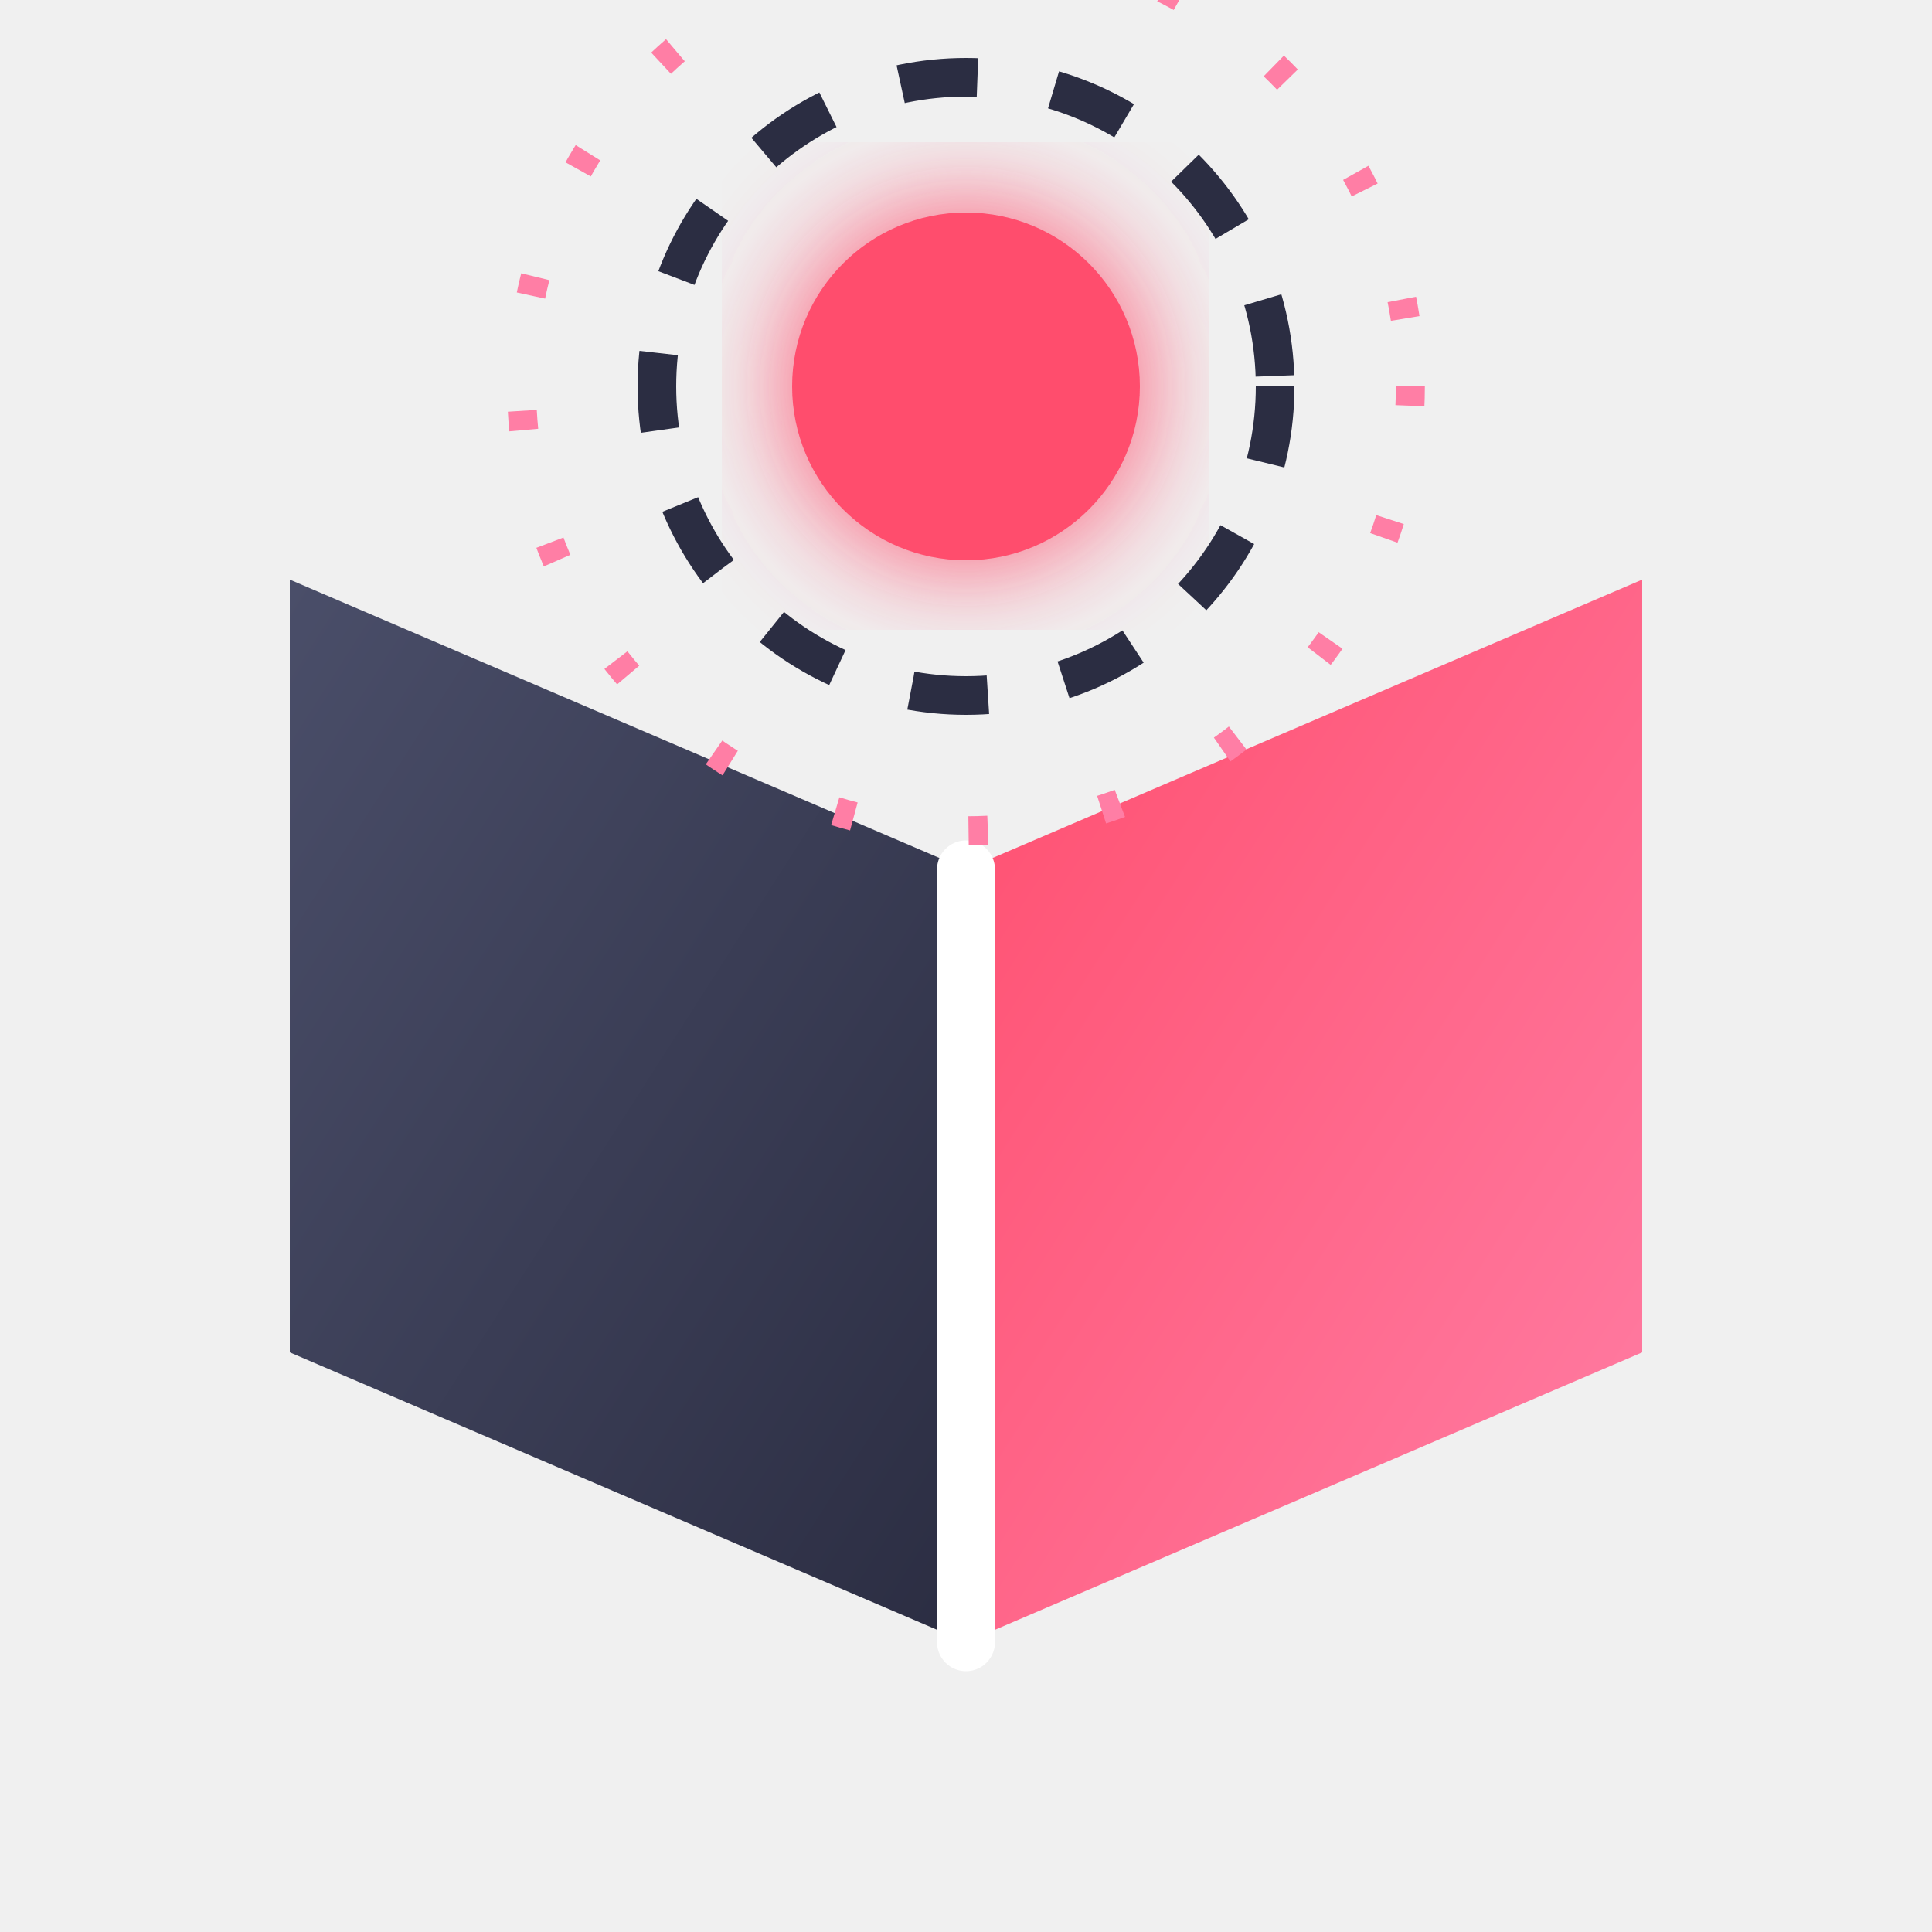
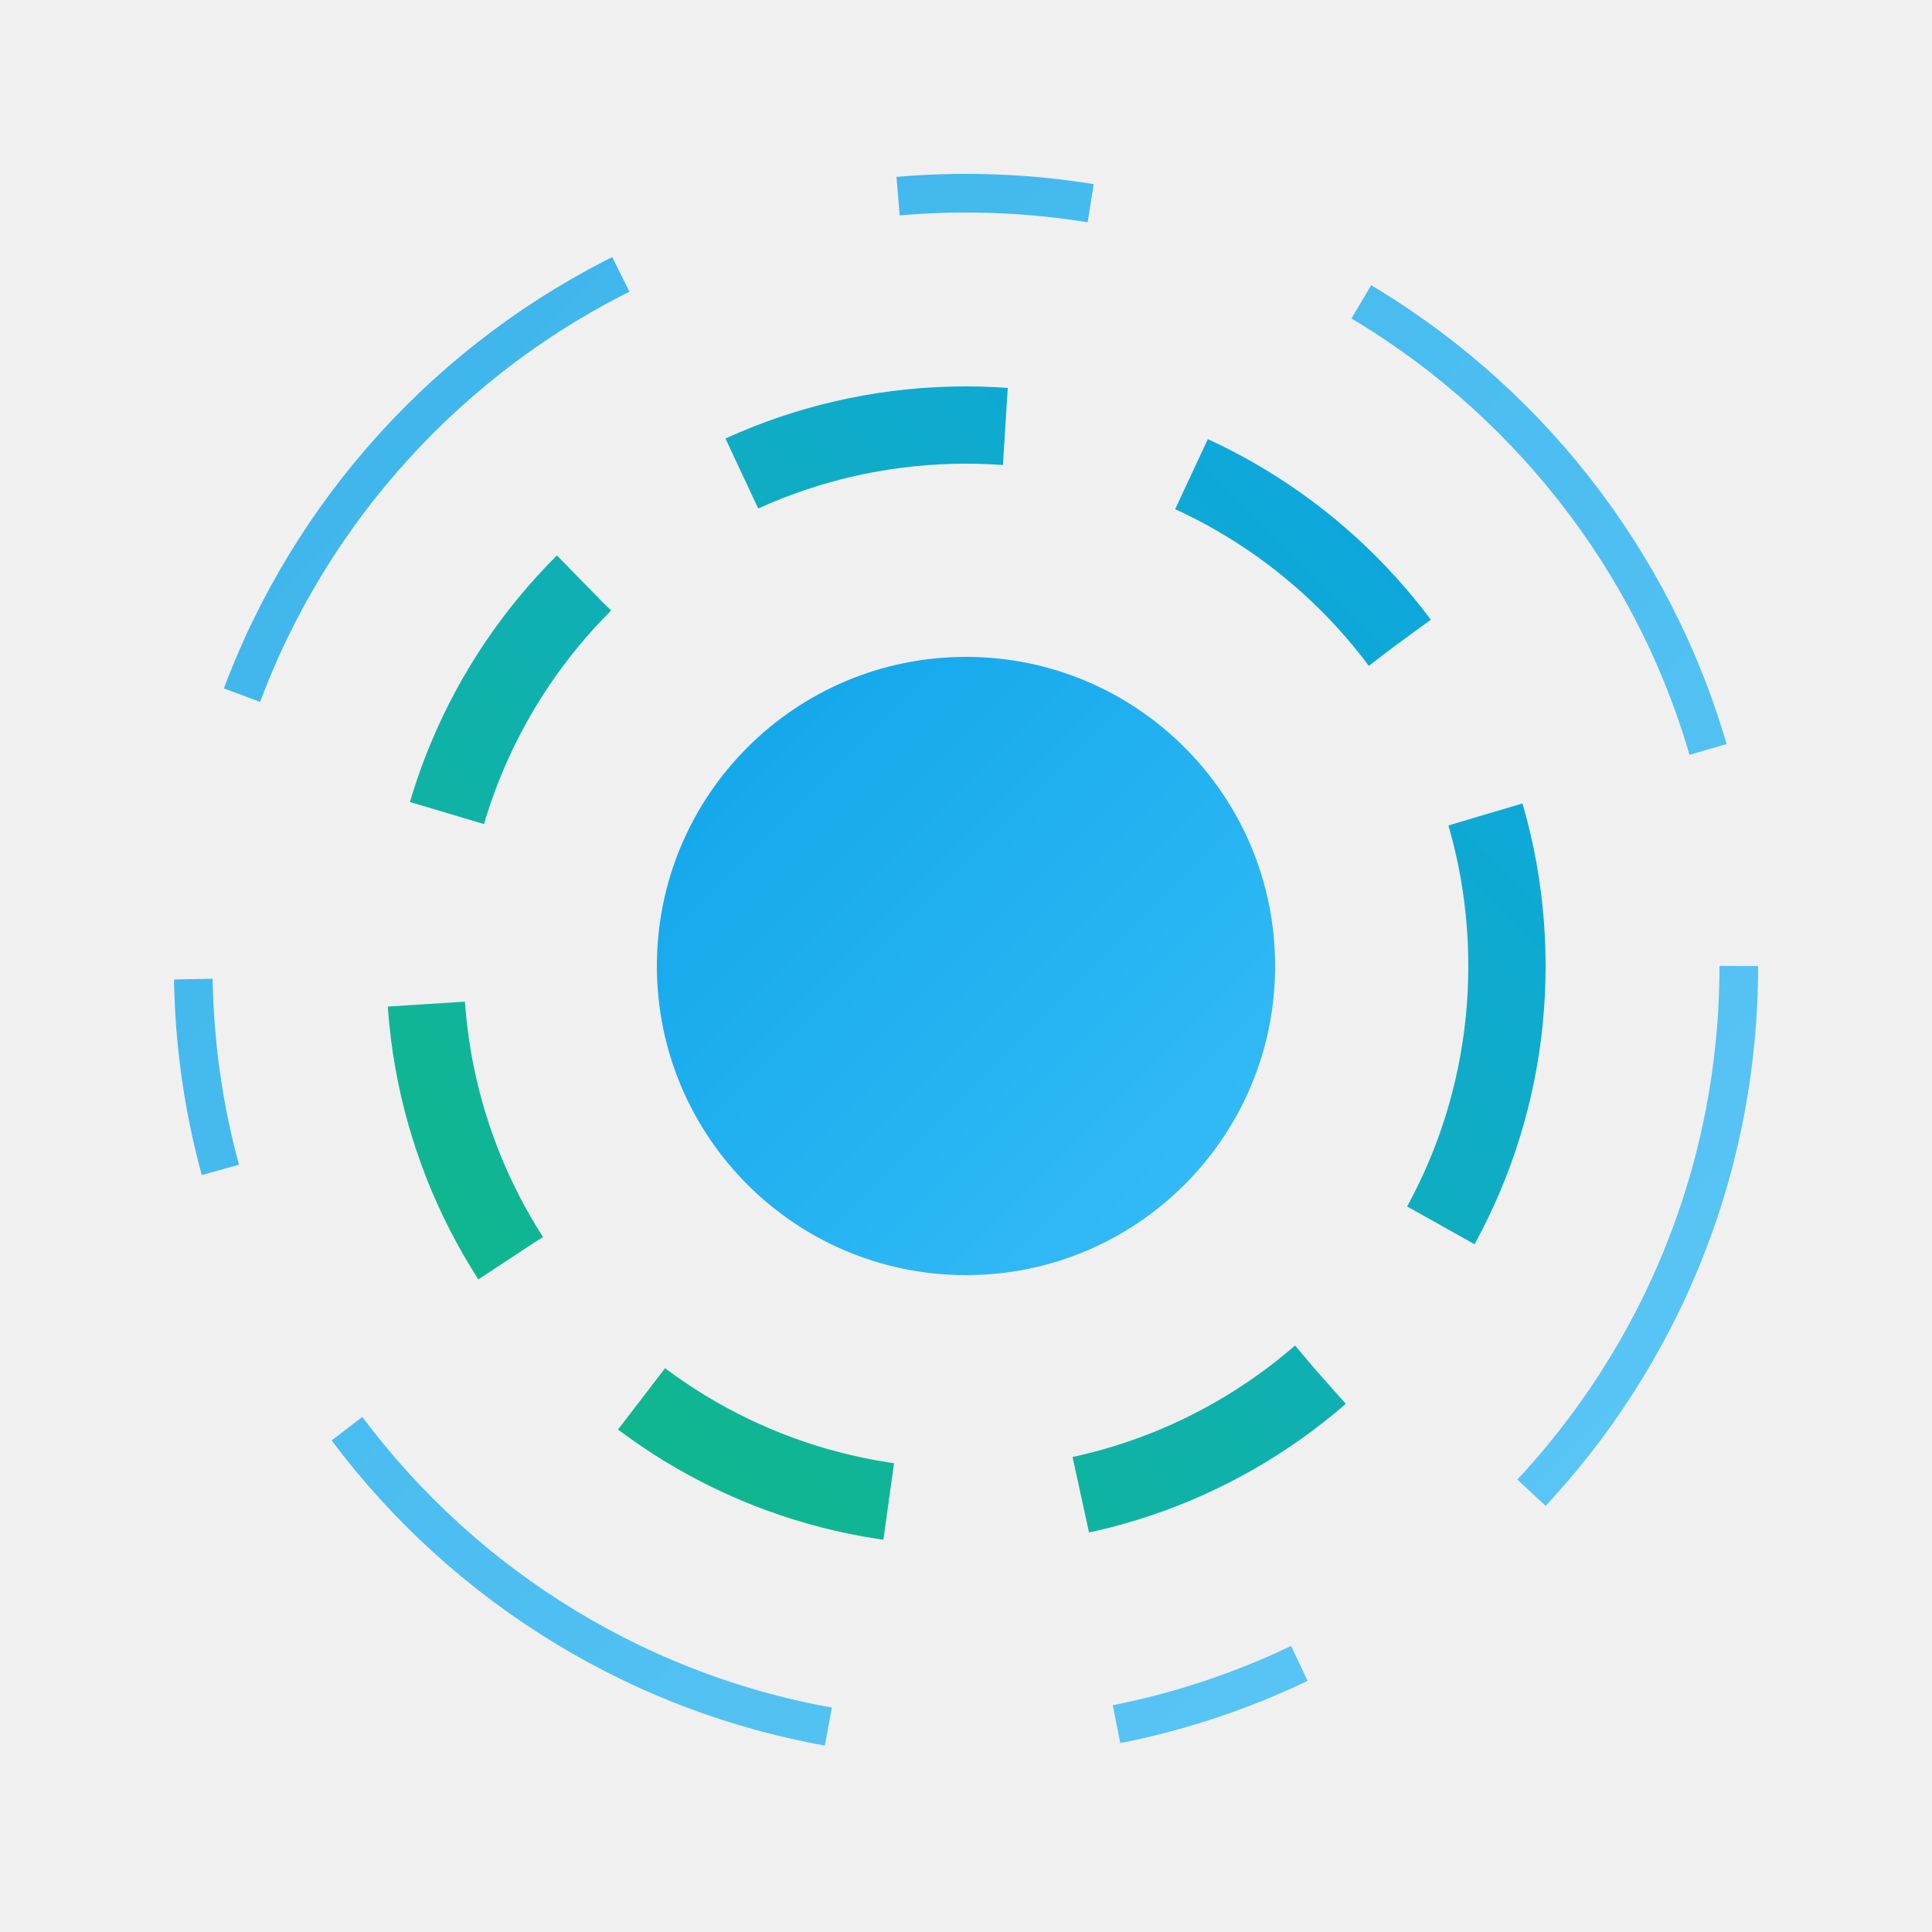
<svg xmlns="http://www.w3.org/2000/svg" viewBox="0 0 100 100">
  <defs>
-     <linearGradient id="grad1" x1="0%" y1="0%" x2="100%" y2="100%">
-       <stop offset="0%" stop-color="#ff4d6d" />
-       <stop offset="100%" stop-color="#ff7ea5" />
+     <linearGradient id="coreGrad" x1="0%" y1="0%" x2="100%" y2="100%">
+       <stop offset="0%" stop-color="#0ea5e9" />
+       <stop offset="100%" stop-color="#38bdf8" />
    </linearGradient>
-     <linearGradient id="grad2" x1="100%" y1="100%" x2="0%" y2="0%">
-       <stop offset="0%" stop-color="#2b2d42" />
-       <stop offset="100%" stop-color="#4a4e69" />
+     <linearGradient id="outerGrad" x1="100%" y1="0%" x2="0%" y2="100%">
+       <stop offset="0%" stop-color="#0ea5e9" />
+       <stop offset="100%" stop-color="#10b981" />
    </linearGradient>
-     <filter id="glow" x="-20%" y="-20%" width="140%" height="140%">
-       <feGaussianBlur stdDeviation="3" result="blur" />
-       <feComposite in="SourceGraphic" in2="blur" operator="over" />
-     </filter>
  </defs>
  <style>
-     @keyframes spin1 { 100% { transform: rotate(360deg); } }
-     @keyframes spin2 { 100% { transform: rotate(-360deg); } }
-     .ring-1 { transform-origin: 50px 20px; animation: spin1 5s linear infinite; }
-     .ring-2 { transform-origin: 50px 20px; animation: spin2 9s linear infinite; }
+     .spin {
+       transform-origin: 50px 50px;
+       animation: spin-right 8s linear infinite;
+     }
+     .spin-reverse {
+       transform-origin: 50px 50px;
+       animation: spin-left 12s linear infinite;
+     }
+     @keyframes spin-right { 100% { transform: rotate(360deg); } }
+     @keyframes spin-left { 100% { transform: rotate(-360deg); } }
  </style>
-   <path d="M 50 85 L 15 70 L 15 30 L 50 45 Z" fill="url(#grad2)" />
-   <path d="M 50 85 L 85 70 L 85 30 L 50 45 Z" fill="url(#grad1)" />
-   <line x1="50" y1="45" x2="50" y2="85" stroke="#ffffff" stroke-width="3" stroke-linecap="round" />
-   <circle cx="50" cy="20" r="9" fill="#ff4d6d" filter="url(#glow)" />
-   <circle class="ring-1" cx="50" cy="20" r="16" fill="none" stroke="#2b2d42" stroke-width="2" stroke-dasharray="4 4" />
-   <circle class="ring-2" cx="50" cy="20" r="23" fill="none" stroke="#ff7ea5" stroke-width="1.5" stroke-dasharray="1 6" />
+   <circle cx="50" cy="50" r="16" fill="url(#coreGrad)" />
+   <circle cx="50" cy="50" r="28" fill="none" stroke="url(#outerGrad)" stroke-width="4" stroke-dasharray="14 10" class="spin" />
+   <circle cx="50" cy="50" r="40" fill="none" stroke="url(#coreGrad)" stroke-width="2" stroke-dasharray="30 15 10 15" class="spin-reverse" opacity="0.8" />
</svg>
